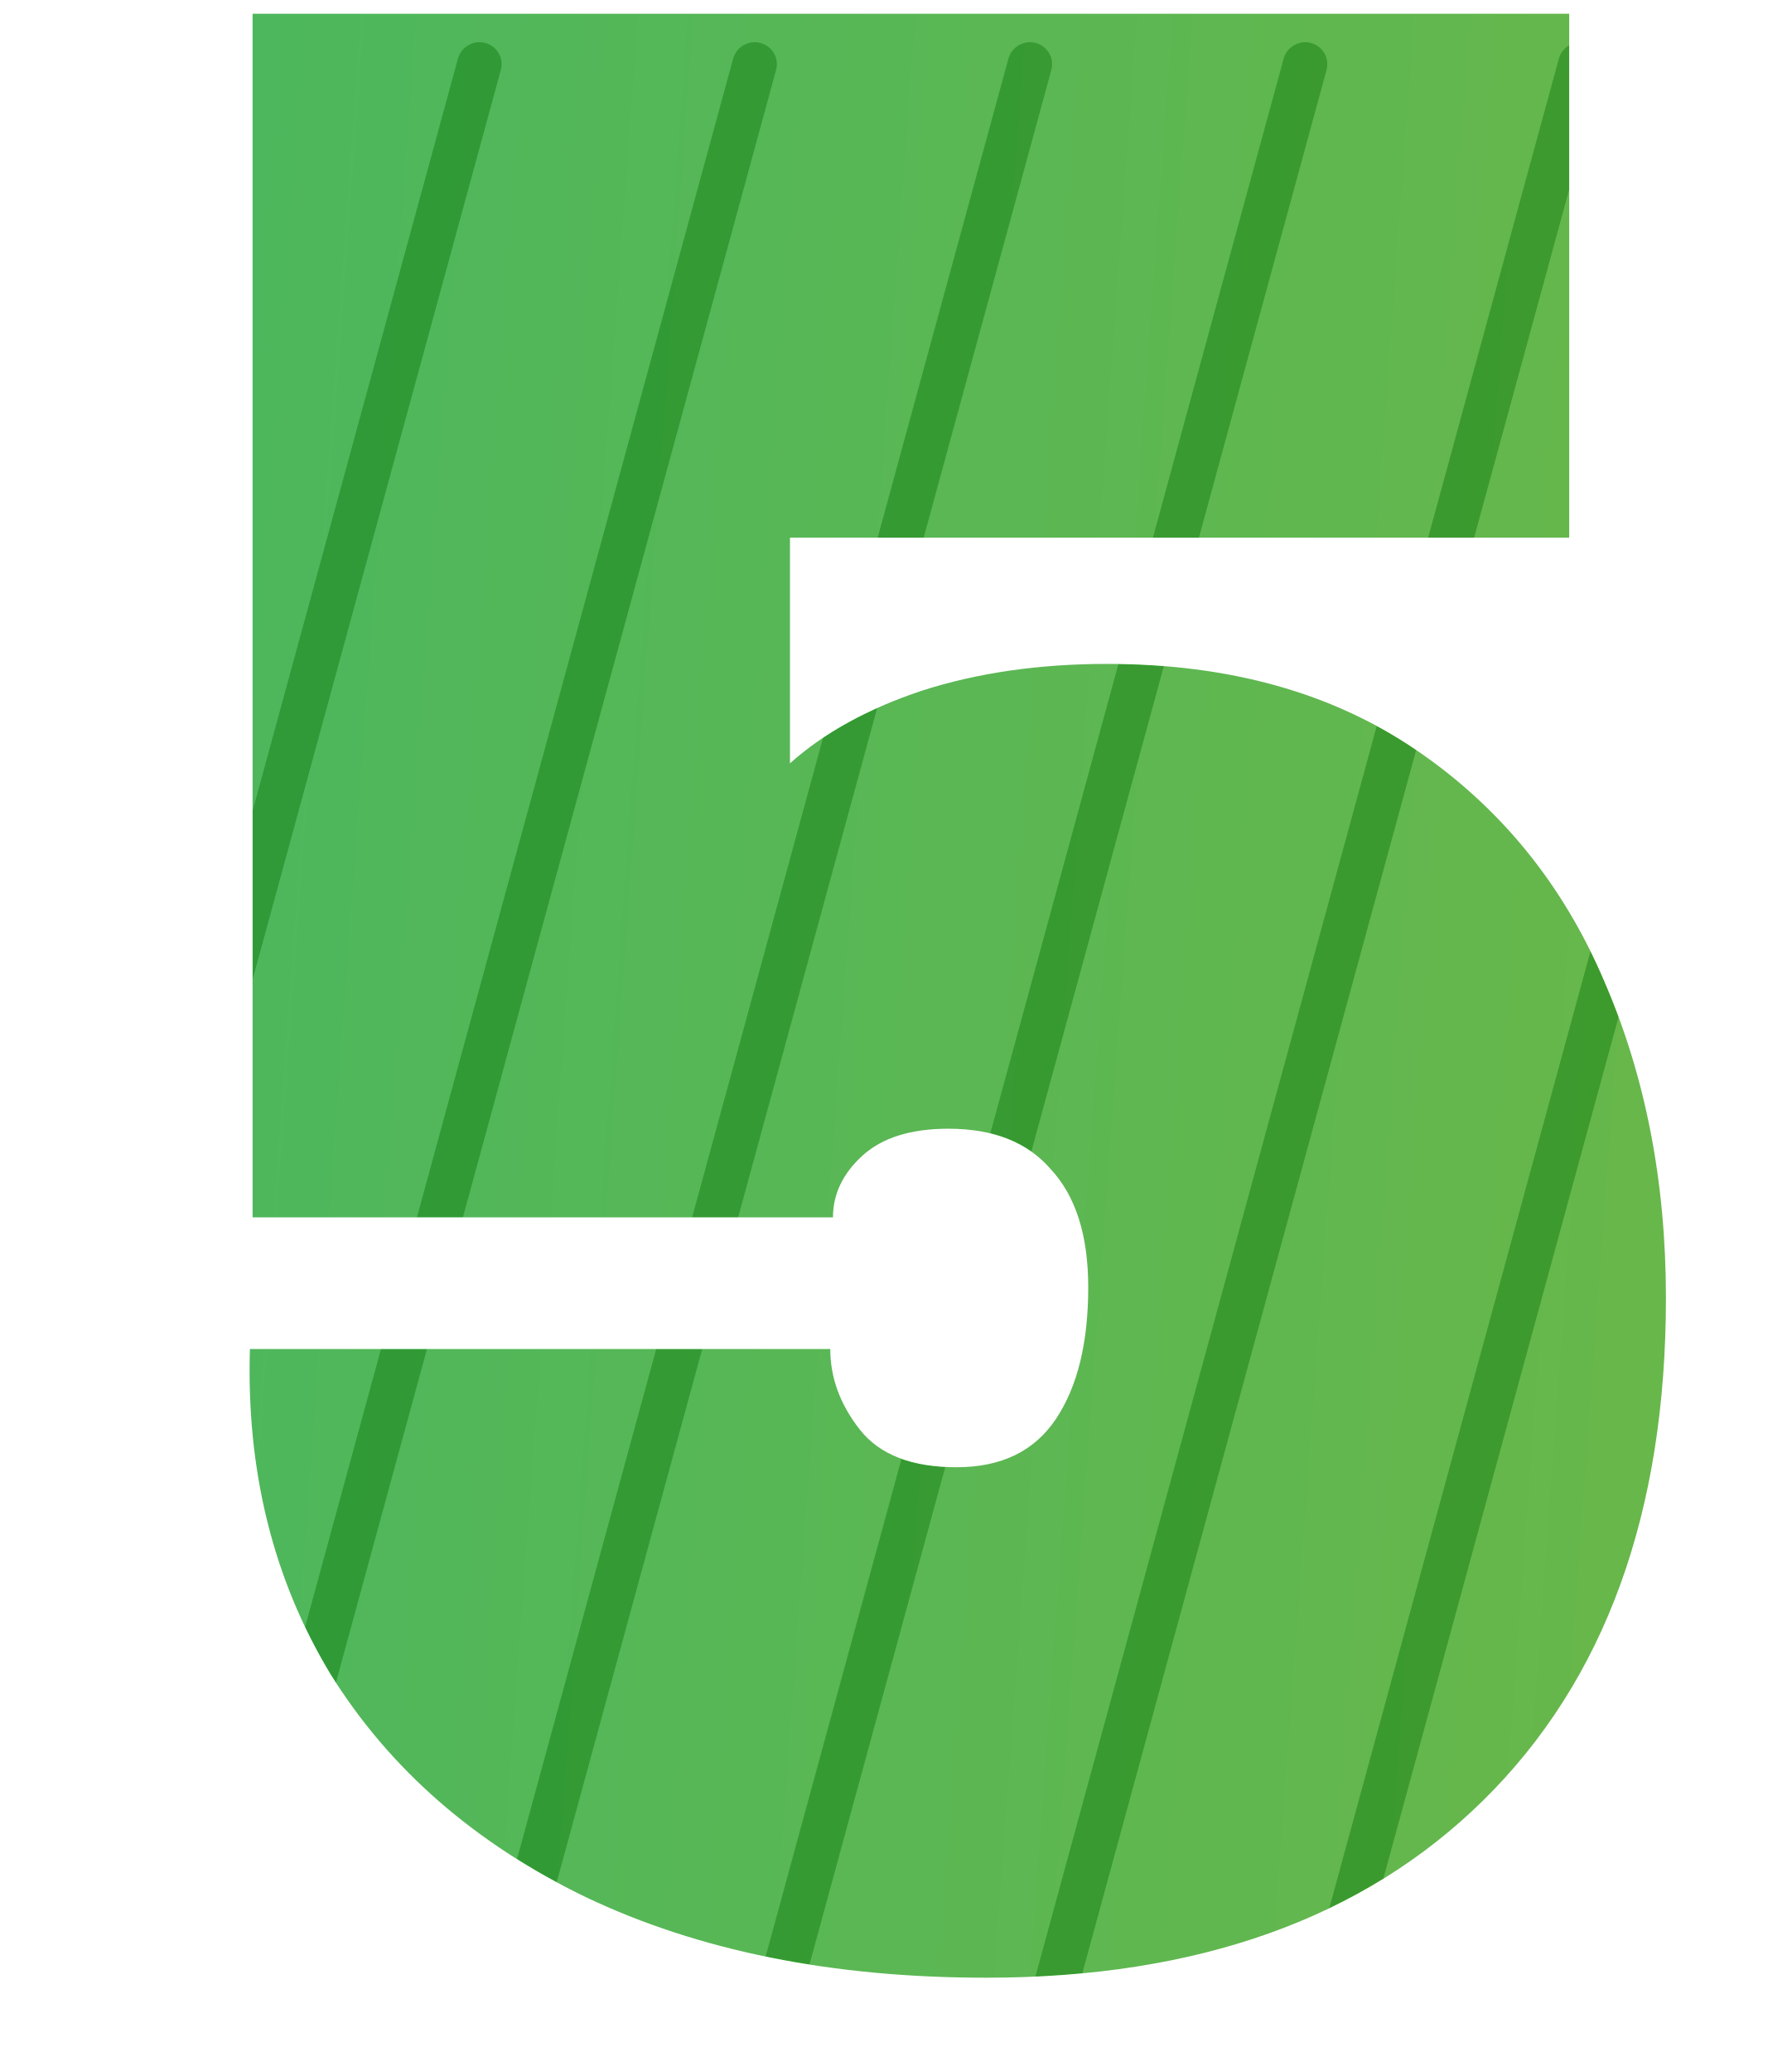
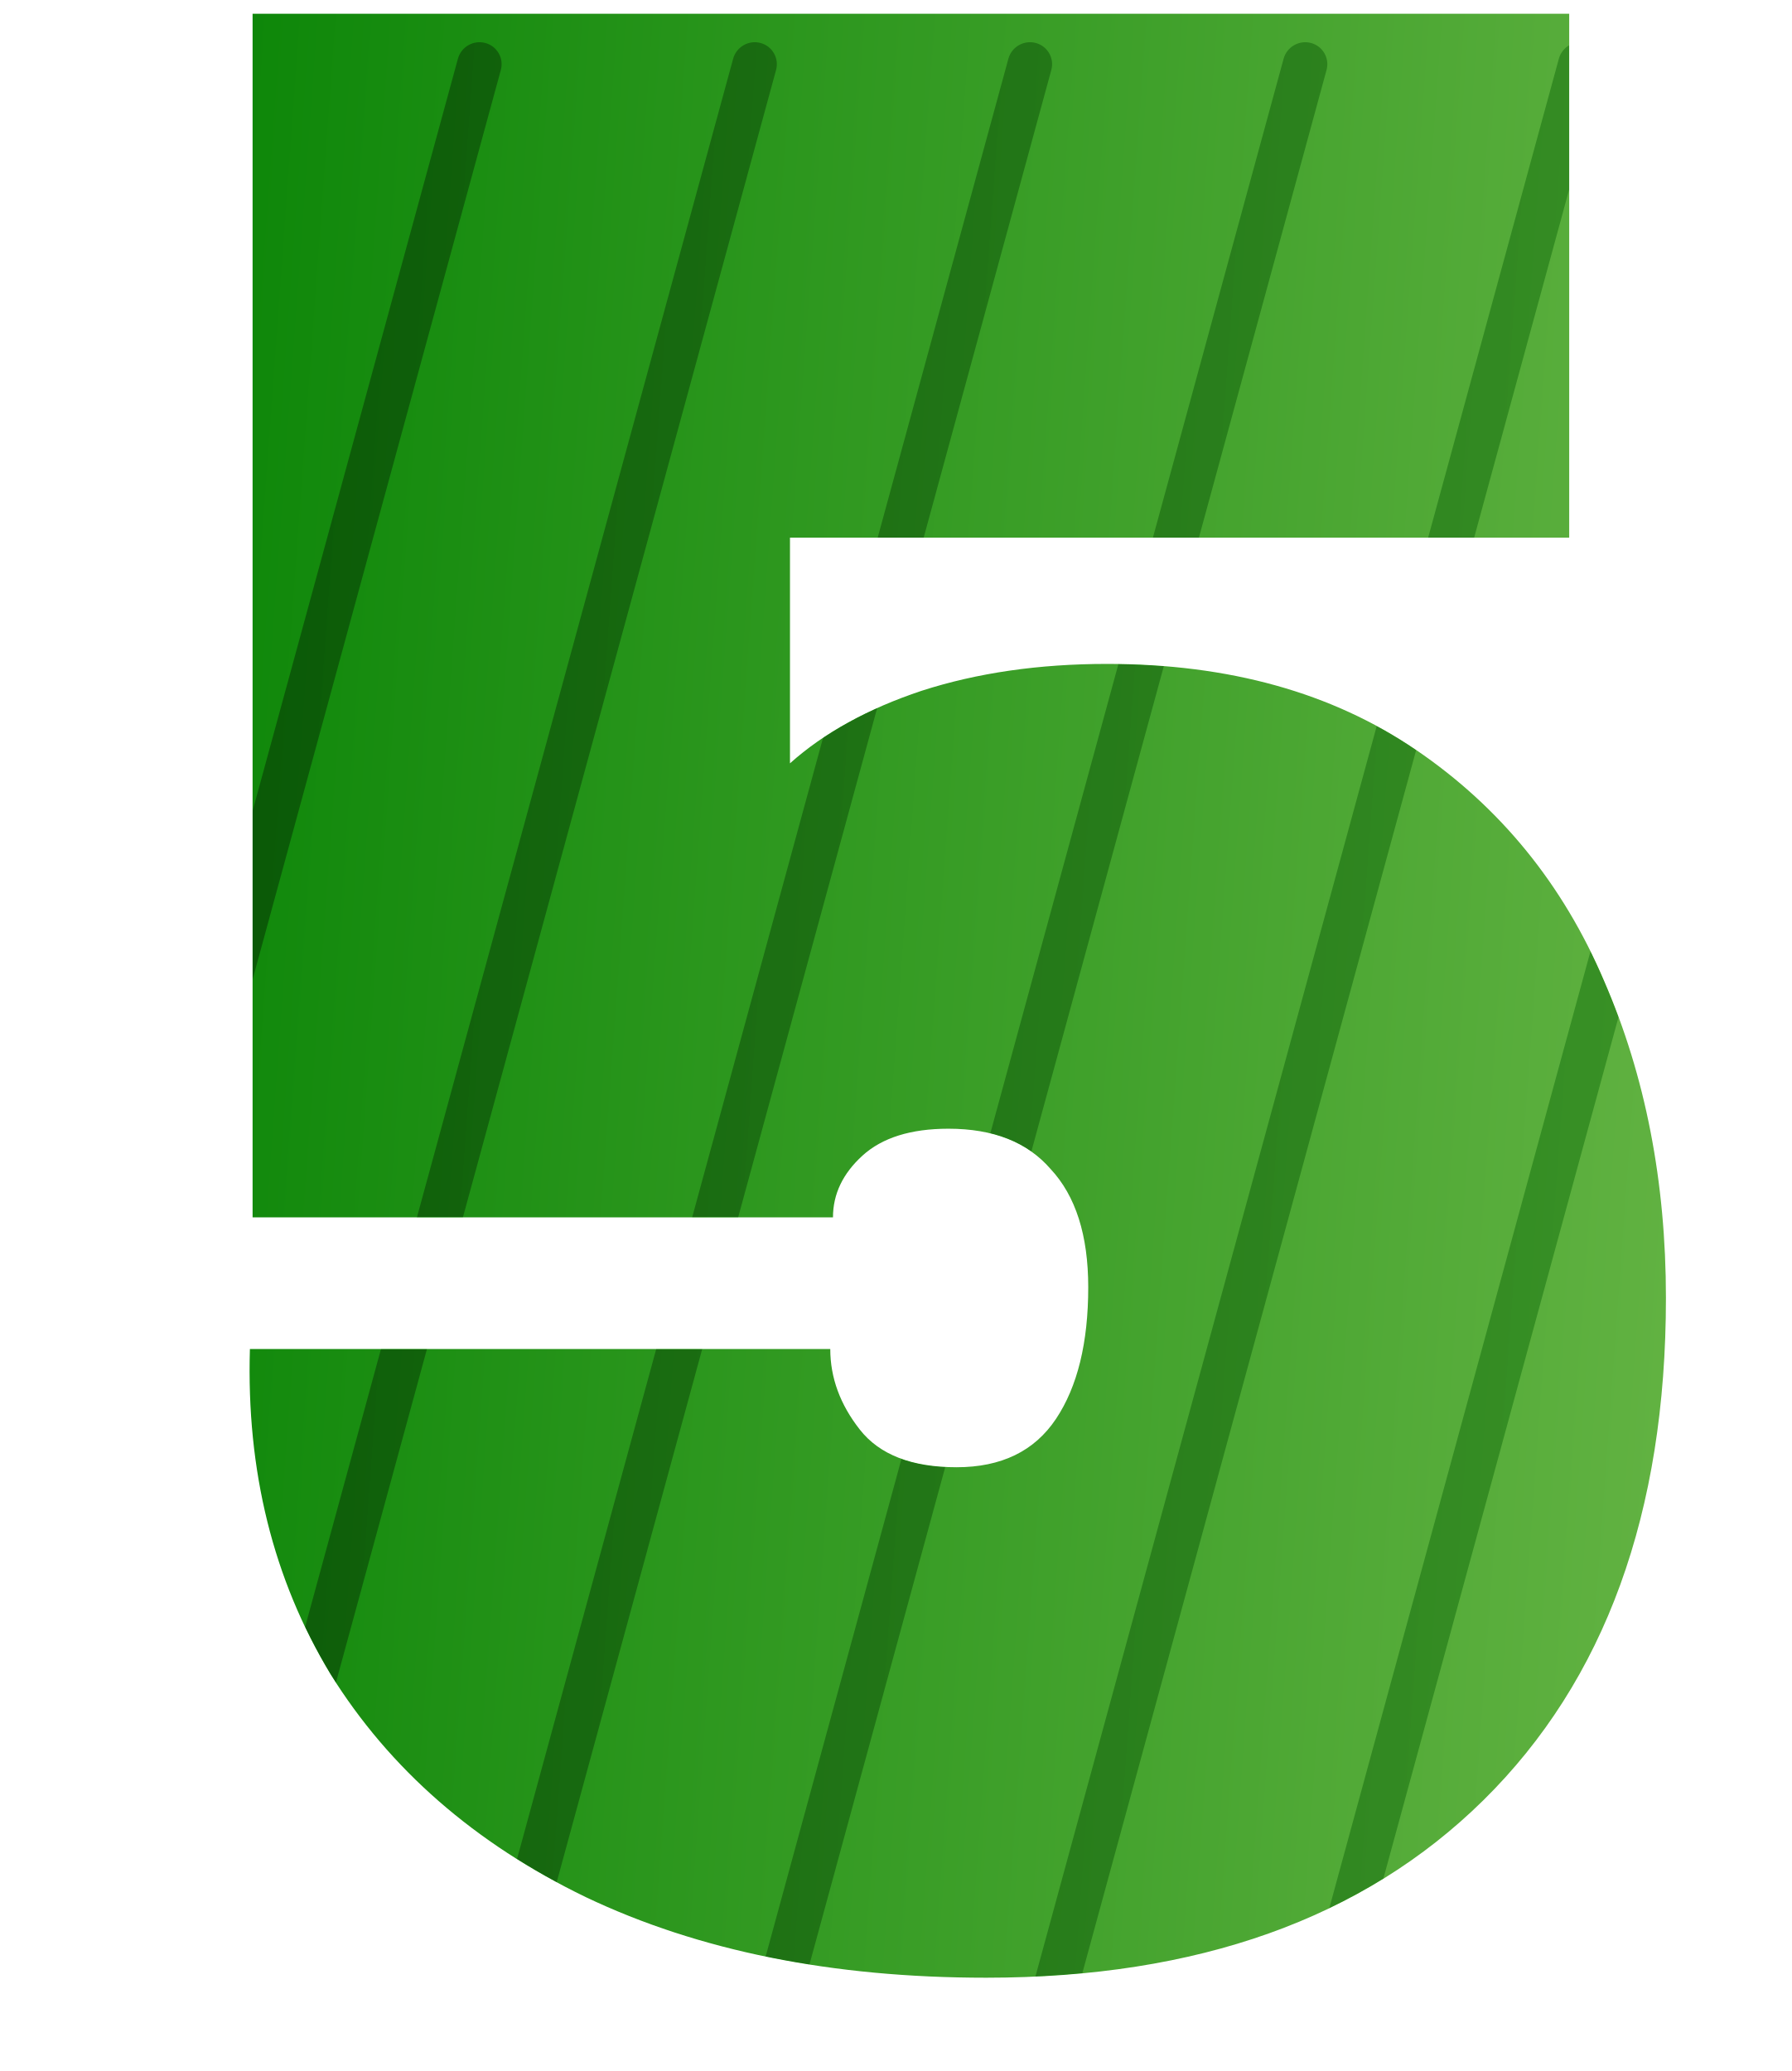
<svg xmlns="http://www.w3.org/2000/svg" width="96" height="111" viewBox="0 0 96 111" fill="none">
  <path d="M84.097 28.816H42.337V40.912C44.16 39.28 46.513 37.984 49.392 37.024C52.368 36.064 55.681 35.584 59.328 35.584C65.856 35.584 71.376 37.12 75.888 40.192C80.4 43.264 83.76 47.392 85.969 52.576C88.177 57.664 89.281 63.328 89.281 69.568C89.281 81.088 86.016 90.064 79.489 96.496C73.056 102.832 64.177 106 52.849 106C44.593 106 37.441 104.56 31.392 101.68C25.441 98.8 20.881 94.816 17.712 89.728C14.64 84.64 13.2 78.832 13.393 72.304H44.496C44.496 73.84 45.025 75.28 46.081 76.624C47.136 77.968 48.864 78.64 51.264 78.64C53.664 78.64 55.441 77.776 56.593 76.048C57.745 74.32 58.321 71.968 58.321 68.992C58.321 66.208 57.648 64.096 56.304 62.656C55.056 61.216 53.233 60.496 50.833 60.496C48.816 60.496 47.281 60.976 46.224 61.936C45.169 62.896 44.641 64 44.641 65.248H13.537V0.736H84.097V28.816Z" fill="url(#paint0_linear_70_1041)" />
  <g style="mix-blend-mode:overlay" opacity="0.4">
    <mask id="mask0_70_1041" style="mask-type:alpha" maskUnits="userSpaceOnUse" x="13" y="0" width="77" height="106">
      <path d="M84.097 28.816H42.337V40.912C44.16 39.28 46.513 37.984 49.392 37.024C52.368 36.064 55.681 35.584 59.328 35.584C65.856 35.584 71.376 37.12 75.888 40.192C80.4 43.264 83.76 47.392 85.969 52.576C88.177 57.664 89.281 63.328 89.281 69.568C89.281 81.088 86.016 90.064 79.489 96.496C73.056 102.832 64.177 106 52.849 106C44.593 106 37.441 104.56 31.392 101.68C25.441 98.8 20.881 94.816 17.712 89.728C14.64 84.64 13.2 78.832 13.393 72.304H44.496C44.496 73.84 45.025 75.28 46.081 76.624C47.136 77.968 48.864 78.64 51.264 78.64C53.664 78.64 55.441 77.776 56.593 76.048C57.745 74.32 58.321 71.968 58.321 68.992C58.321 66.208 57.648 64.096 56.304 62.656C55.056 61.216 53.233 60.496 50.833 60.496C48.816 60.496 47.281 60.976 46.224 61.936C45.169 62.896 44.641 64 44.641 65.248H13.537V0.736H84.097V28.816Z" fill="url(#paint1_linear_70_1041)" />
    </mask>
    <g mask="url(#mask0_70_1041)">
      <rect width="2.378" height="112.359" rx="1.189" transform="matrix(0.967094 0.25442 -0.263283 0.964719 24.8535 1.99998)" fill="black" />
      <rect width="2.378" height="112.359" rx="1.189" transform="matrix(0.967094 0.25442 -0.263283 0.964719 39.6042 1.99998)" fill="black" />
      <rect width="2.378" height="112.359" rx="1.189" transform="matrix(0.967094 0.25442 -0.263283 0.964719 54.3552 1.99998)" fill="black" />
      <rect width="2.378" height="112.359" rx="1.189" transform="matrix(0.967094 0.25442 -0.263283 0.964719 69.1055 1.99998)" fill="black" />
      <rect width="2.378" height="112.359" rx="1.189" transform="matrix(0.967094 0.25442 -0.263283 0.964719 83.856 1.99998)" fill="black" />
      <rect width="2.378" height="112.359" rx="1.189" transform="matrix(0.967094 0.25442 -0.263283 0.964719 98.6064 1.99998)" fill="black" />
      <rect width="2.378" height="112.359" rx="1.189" transform="matrix(0.967094 0.25442 -0.263283 0.964719 113.357 1.99998)" fill="black" />
    </g>
  </g>
  <defs>
    <linearGradient id="paint0_linear_70_1041" x1="0" y1="1" x2="103.463" y2="8.536" gradientUnits="userSpaceOnUse">
-       <stop stop-color="#48B760" />
+       <stop stop-color="#008000" />
      <stop offset="1" stop-color="#6BB748" />
    </linearGradient>
    <linearGradient id="paint1_linear_70_1041" x1="0" y1="1" x2="103.463" y2="8.536" gradientUnits="userSpaceOnUse">
-       <stop stop-color="#48B760" />
+       <stop stop-color="#008000" />
      <stop offset="1" stop-color="#6BB748" />
    </linearGradient>
  </defs>
</svg>
